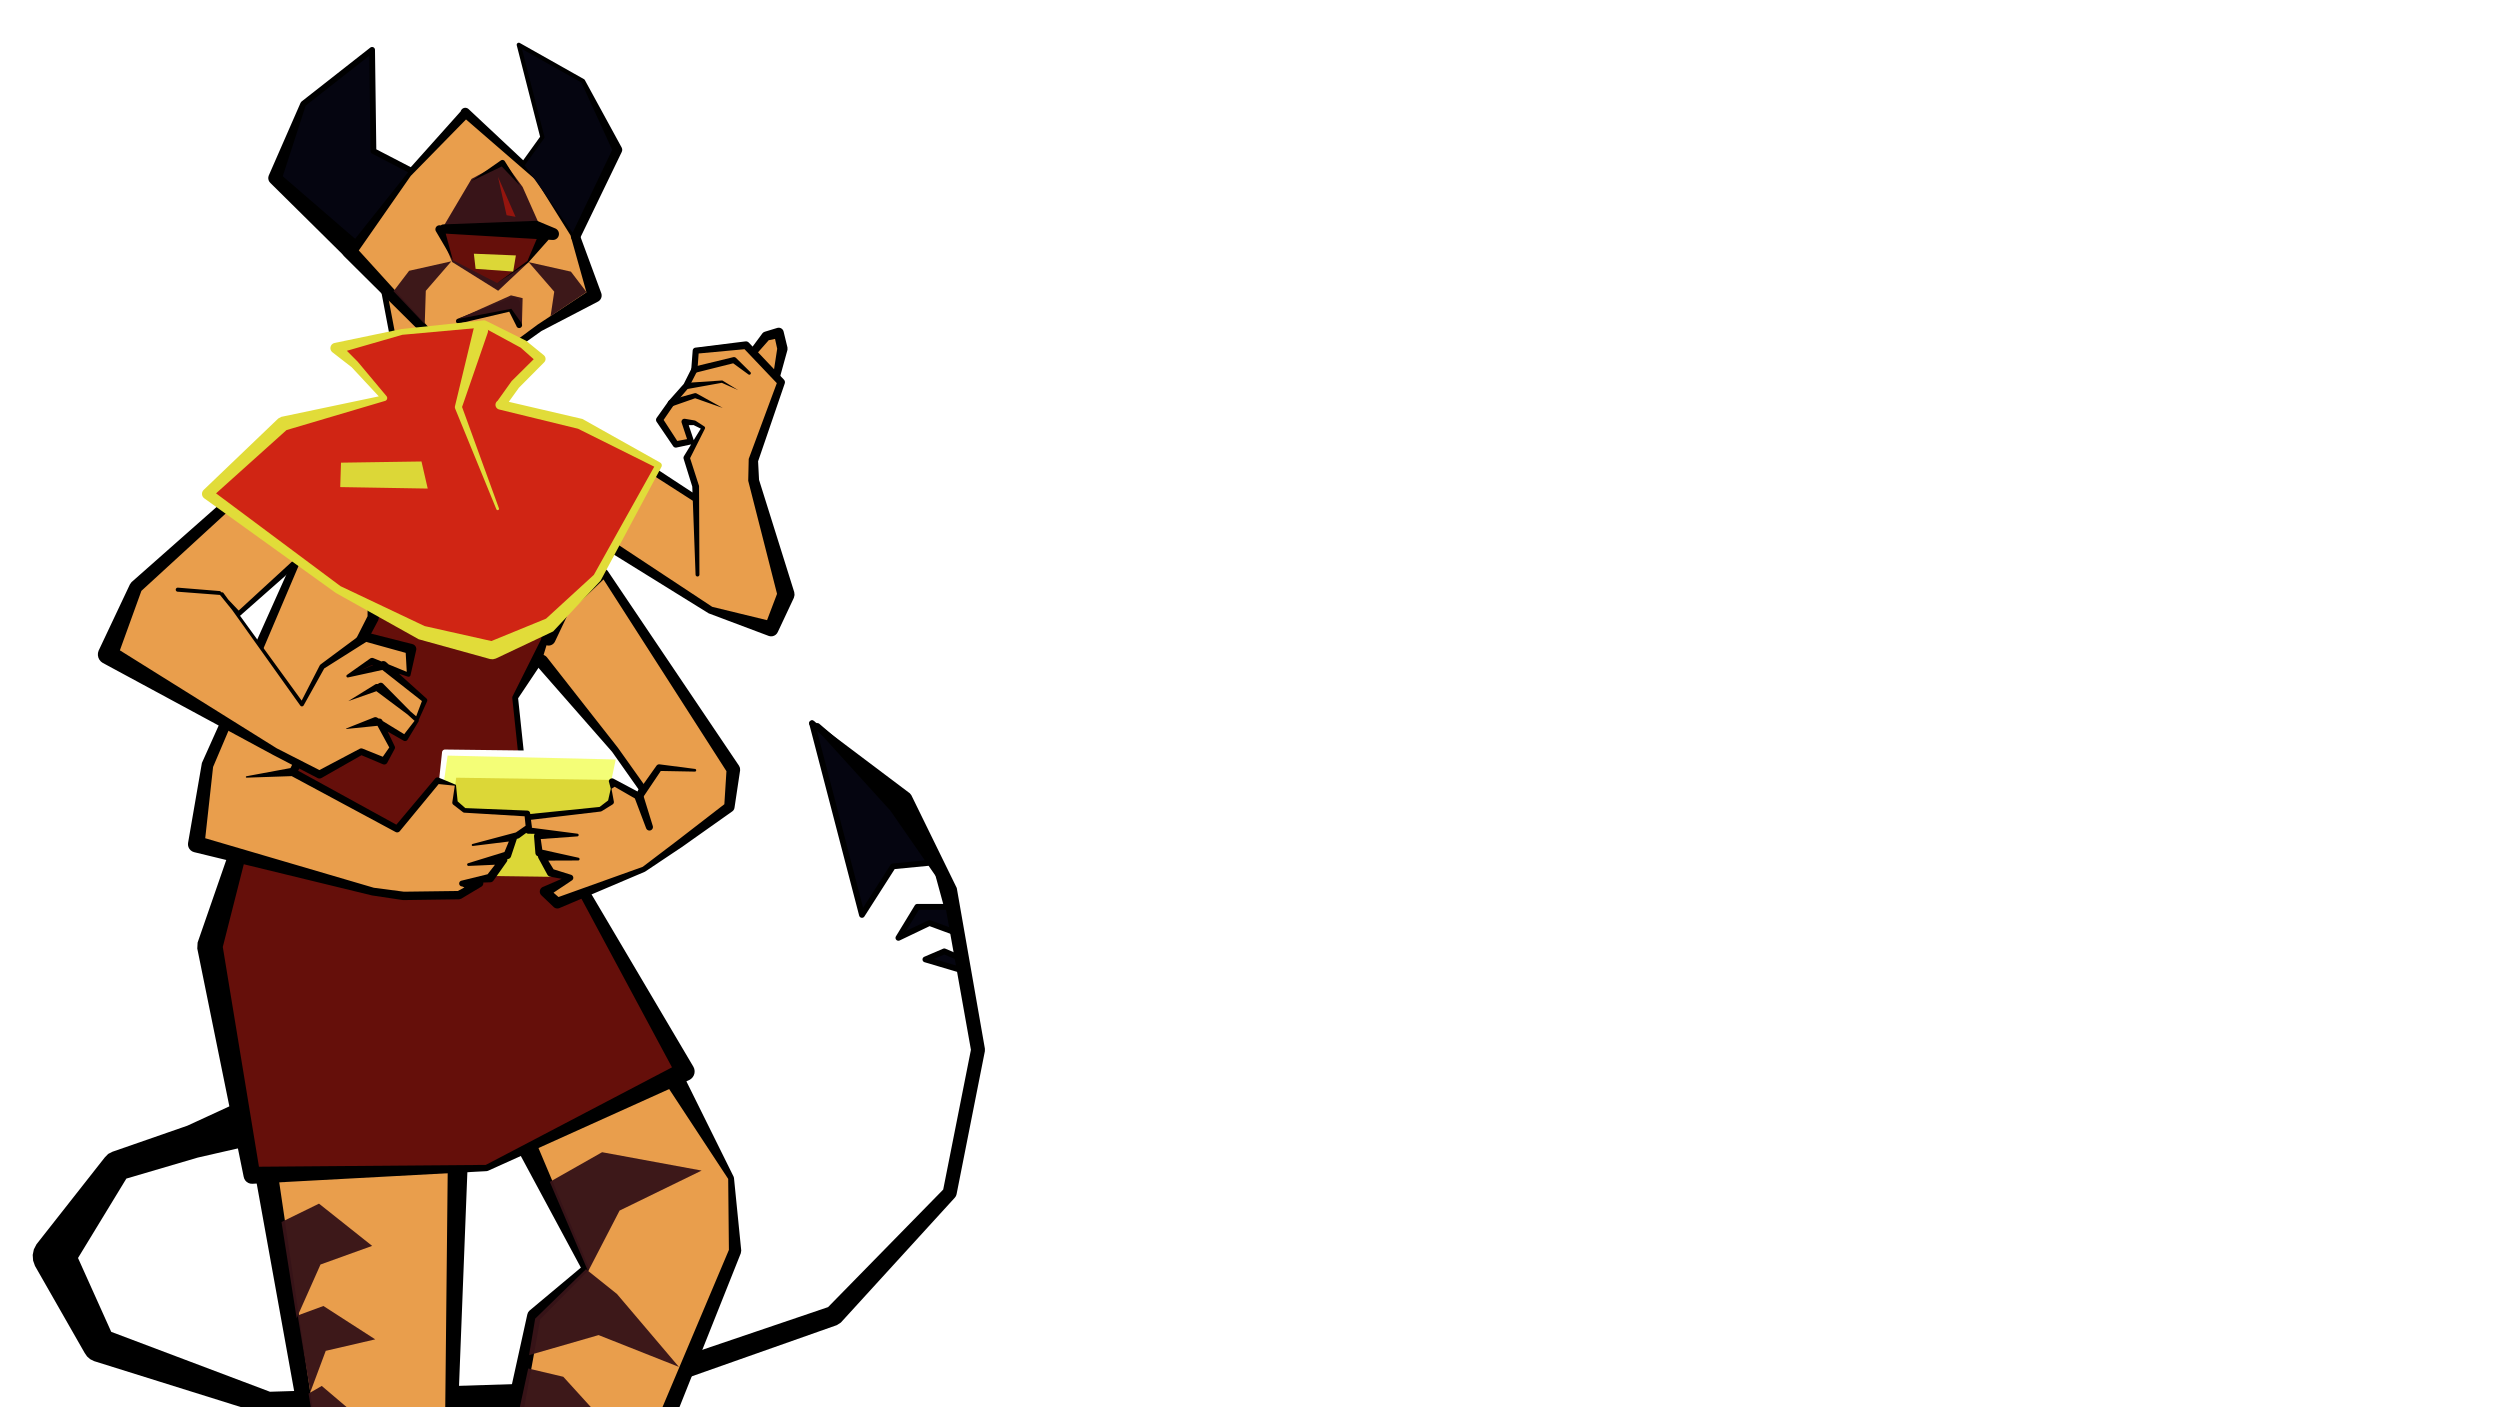
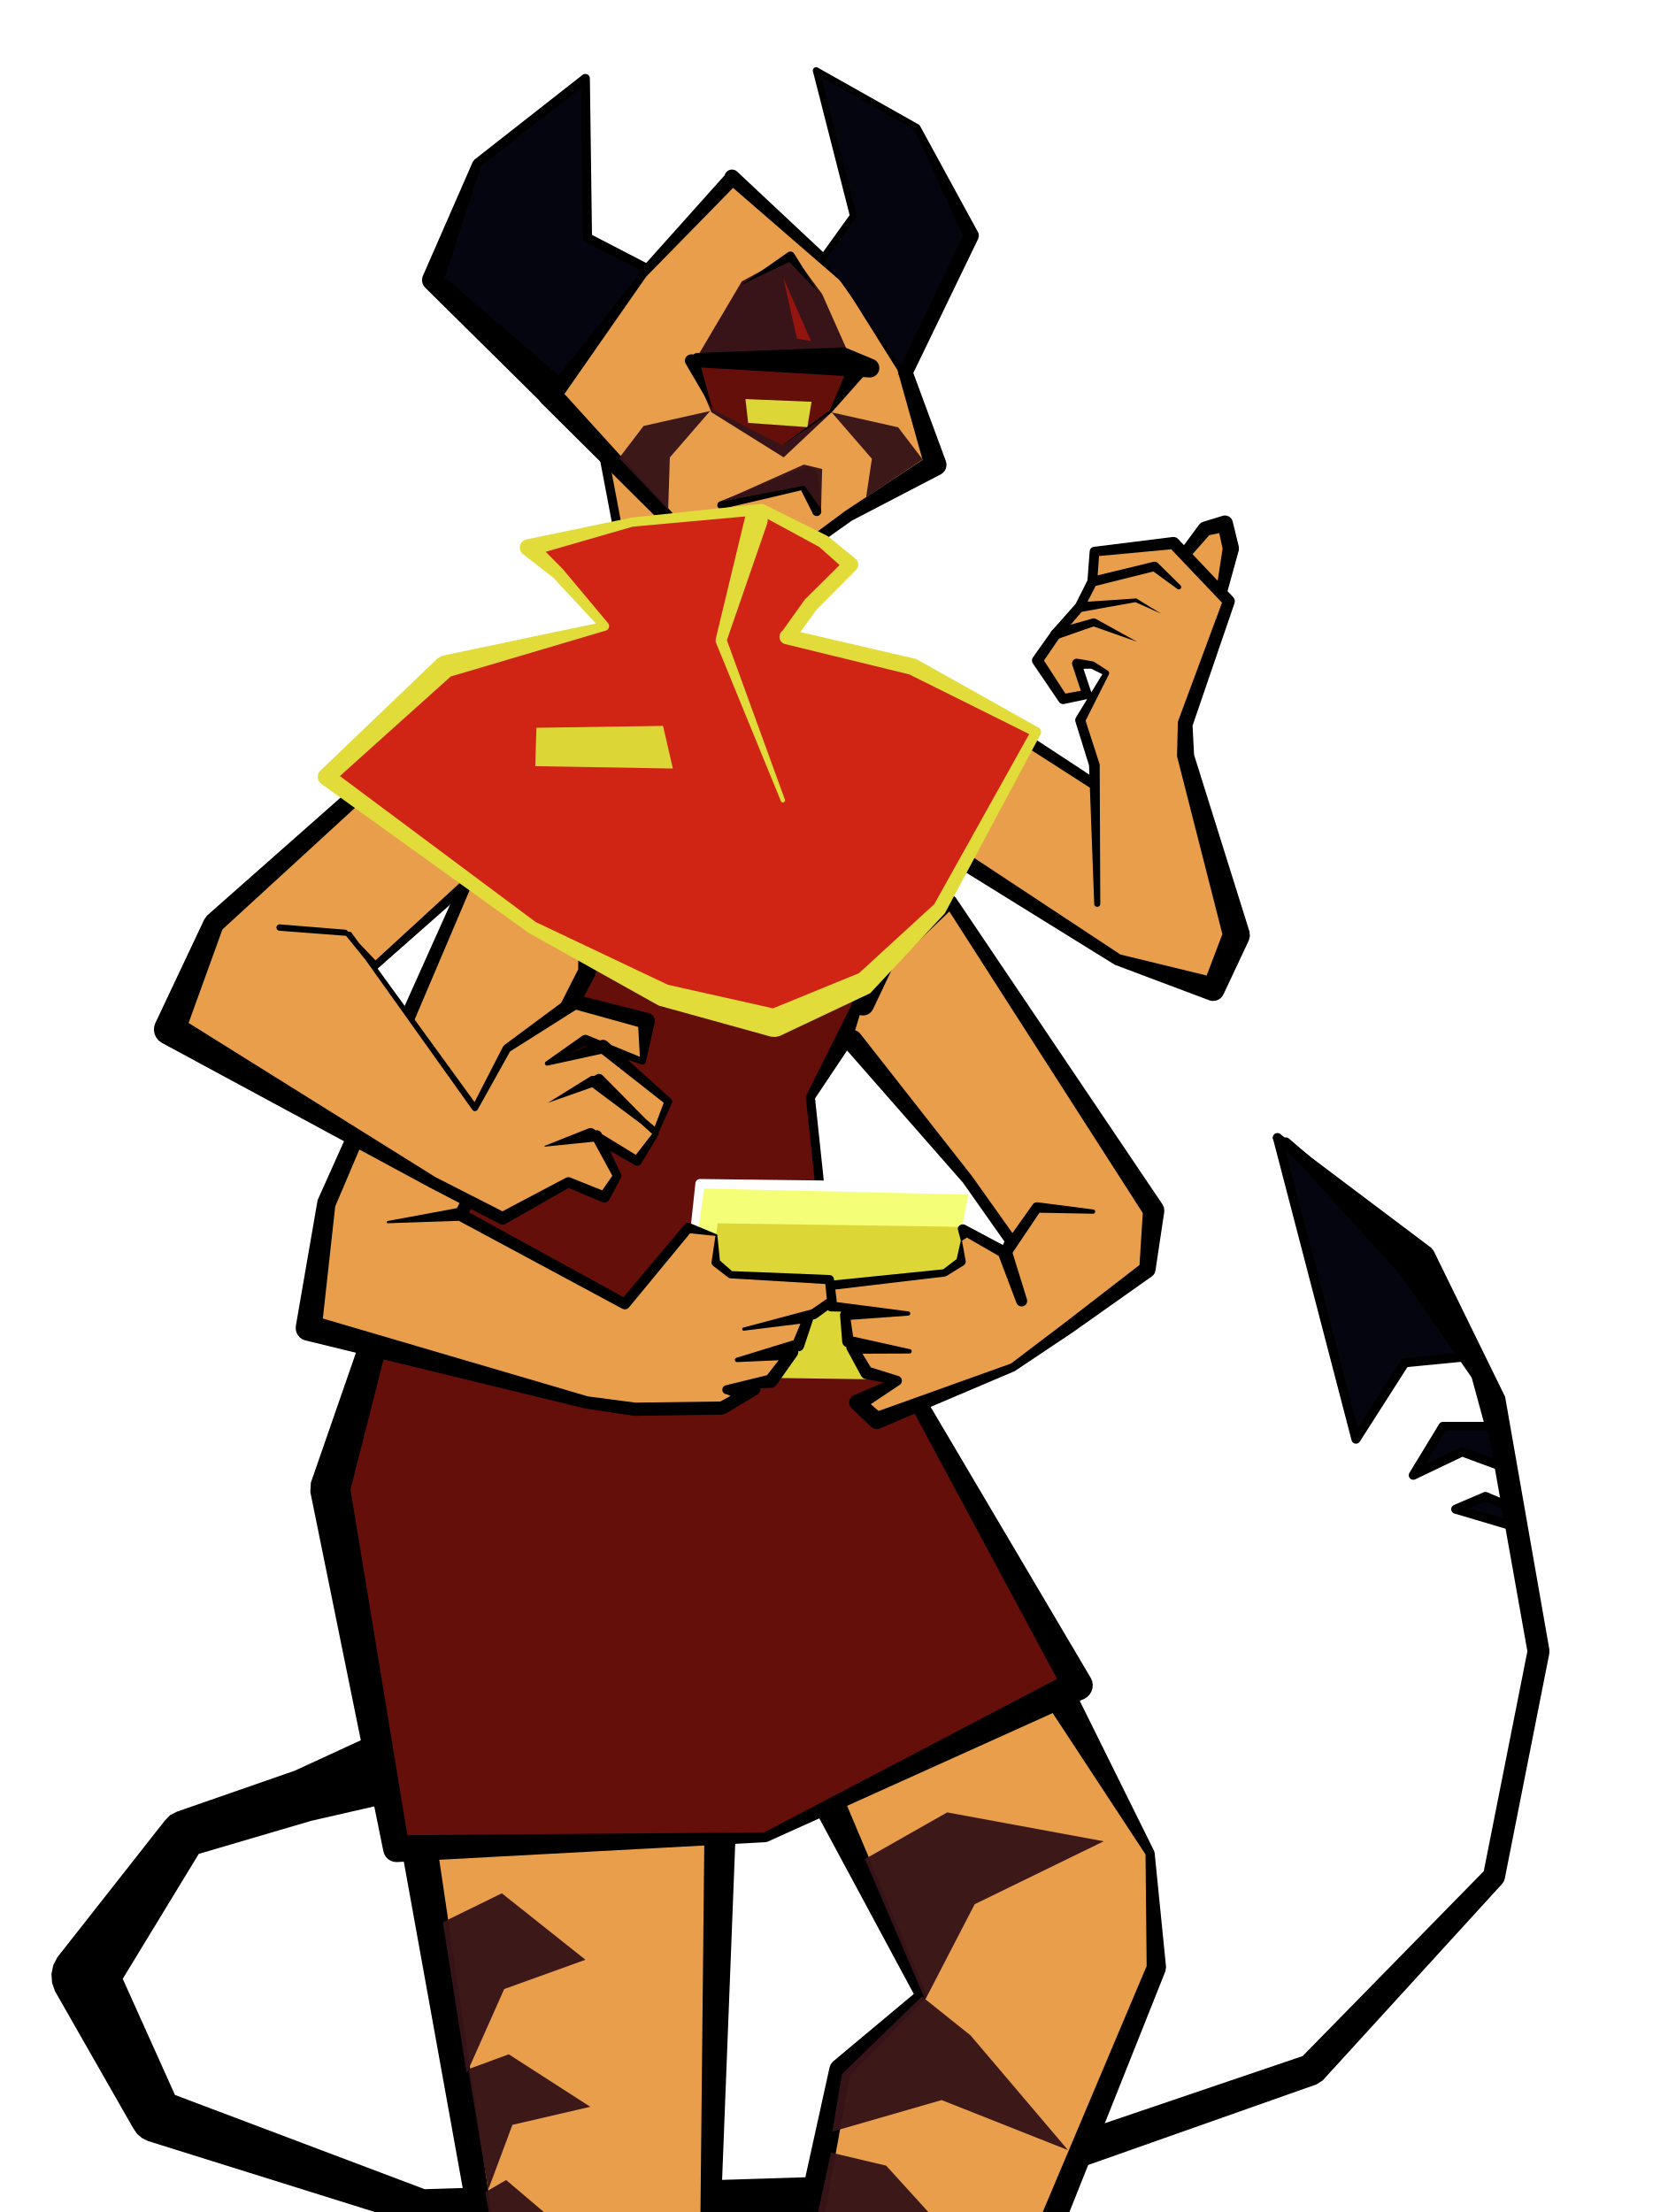
- <svg xmlns="http://www.w3.org/2000/svg" version="1.0" x="0px" y="0px" width="1652.773px" height="929.685px" viewBox="0 0 1652.773 929.685">
+ <svg xmlns="http://www.w3.org/2000/svg" version="1.0" x="0px" y="0px" width="700.773px" height="929.685px" viewBox="0 0 700.773 929.685">
  <g id="blender_frame_1">
    <g id="blender_object_Stroke">
      <g id="Fills" />
      <g id="backstuff">
        <polyline points="536.842,478.168 569.853,604.857 590.373,572.739 618.031,570.062 626.06,599.504 606.432,599.504 593.942,620.024 614.462,610.21 631.413,616.456 636.766,634.299 624.276,628.946 611.785,634.299 635.874,641.436 626.952,587.906 593.942,531.699 540.411,479.953" fill="#050510" stroke="none" fill-opacity="1" />
        <path d="M538.693,477.686L538.564,477.334L538.368,477.014L538.113,476.739L537.81,476.518L537.47,476.361L537.105,476.274L536.73,476.259L536.36,476.317L536.008,476.447L535.688,476.643L535.413,476.897L535.192,477.2L535.035,477.541L534.947,477.906L534.933,478.28L534.991,478.651L568.002,605.34L568.144,605.716L568.361,606.055L568.645,606.34L568.982,606.56L569.357,606.705L569.754,606.768L570.156,606.746L570.545,606.641L570.902,606.457L571.214,606.202L571.465,605.887L591.484,574.553L616.609,572.122L623.556,597.591L606.432,597.591L605.948,597.654L605.495,597.837L605.103,598.128L604.798,598.51L592.308,619.03L592.134,619.399L592.042,619.796L592.037,620.204L592.119,620.604L592.283,620.977L592.523,621.307L592.827,621.579L593.182,621.78L593.571,621.901L593.978,621.937L594.382,621.886L594.767,621.75L614.558,612.285L629.855,617.92L633.758,630.929L625.029,627.188L624.533,627.051L624.018,627.051L623.522,627.188L611.032,632.541L610.691,632.73L610.396,632.984L610.158,633.293L609.988,633.644L609.893,634.021L609.876,634.411L609.938,634.795L610.077,635.159L610.286,635.488L610.559,635.767L610.881,635.985L611.242,636.133L635.331,643.271L635.753,643.346L636.182,643.324L636.595,643.208L636.972,643.003L637.294,642.718L637.544,642.37L637.71,641.974L637.784,641.551L637.761,641.122L628.839,587.591L599.74,528.294L541.741,478.577L541.447,478.344L541.113,478.173L540.752,478.071L540.379,478.04L540.006,478.083L539.649,478.198L539.321,478.38L539.036,478.623L538.803,478.917L538.631,479.251L538.529,479.611L538.498,479.985L538.541,480.358L538.656,480.715L538.839,481.042L539.081,481.328L588.608,535.896L625.124,588.57L633.484,638.733L617.409,633.97L624.276,631.027L636.013,636.057L636.388,636.174L636.78,636.212L637.171,636.169L637.545,636.046L637.886,635.85L638.18,635.588L638.414,635.271L638.578,634.913L638.665,634.529L638.672,634.136L638.599,633.749L633.245,615.906L633.07,615.5L632.807,615.145L632.469,614.86L632.074,614.661L615.123,608.415L614.627,608.305L614.12,608.328L613.636,608.485L598.922,615.522L607.507,601.417L626.06,601.417L626.495,601.367L626.908,601.219L627.276,600.981L627.58,600.665L627.805,600.289L627.938,599.871L627.972,599.434L627.906,599.001L619.876,569.559L619.709,569.146L619.452,568.782L619.117,568.488L618.723,568.279L618.292,568.167L617.846,568.158L590.189,570.835L589.631,570.976L589.14,571.276L588.761,571.709L570.599,600.136z" fill="#000000" stroke="none" fill-opacity="1" />
        <path d="M538.024,476.664L537.708,476.463L537.358,476.326L536.989,476.261L536.614,476.269L536.248,476.35L535.905,476.501L535.598,476.716L535.338,476.987L535.136,477.303L535,477.652L534.935,478.021L534.943,478.396L535.024,478.763L535.175,479.106L535.39,479.413L535.661,479.673L596.446,529.507L623.264,589.359L641.888,694.026L623.558,786.433L547.44,864.148L403.386,913.047L178.463,920.095L73.532,880.493L51.578,831.676L83.537,779.17L130.725,765.297L201.919,748.987L208.081,745.462L287.684,662.507L288.737,661.396L289.553,660.101L290.102,658.672L290.36,657.163L290.32,655.633L289.982,654.14L289.359,652.741L288.475,651.491L287.364,650.438L286.069,649.621L284.64,649.073L283.131,648.814L281.601,648.855L280.108,649.193L278.709,649.816L277.459,650.7L186.714,715.262L123.863,744.213L74.355,761.421L71.525,762.869L69.304,765.143L24.105,822.628L22.386,825.963L21.626,829.638L21.881,833.381L23.132,836.919L56.001,894.494L57.585,896.793L59.696,898.62L62.2,899.856L174.793,935.096L405.041,928.364L553.276,876.046L555.897,874.351L631.213,791.829L631.963,790.771L632.391,789.546L651.105,694.971L651.123,693.273L632.535,587.078L602.506,525.727L601.489,524.448z" fill="#000000" stroke="none" fill-opacity="1" />
        <polyline points="403.015,638.76 483.311,778.832 485.988,827.009 428.889,966.188 333.426,967.081 353.053,869.833 386.956,838.607 330.749,720.84 303.984,711.026 296.965,996.699 209.294,977.61 172.834,755.635" fill="#E99E4C" stroke="none" fill-opacity="1" />
        <path d="M413.183,632.932L411.85,631.06L410.178,629.484L408.231,628.265L406.083,627.449L403.818,627.068L401.522,627.136L399.283,627.651L397.187,628.593L395.315,629.925L393.74,631.597L392.52,633.544L391.705,635.692L391.323,637.957L391.392,640.254L391.906,642.493L392.848,644.588L481.413,779.394L481.883,826.317L425.137,960.65L341.114,960.728L357.192,872.164L388.584,840.375L388.976,839.908L389.239,839.358L389.354,838.76L389.315,838.151L389.125,837.572L338.379,717.199L337.197,715.372L335.588,713.908L333.659,712.903L306.51,704.136L305.012,703.759L303.468,703.705L301.948,703.975L300.517,704.557L299.24,705.426L298.173,706.543L297.363,707.859L296.847,709.314L296.647,710.846L293.712,992.559L213.065,974.028L180.569,754.364L180.172,752.88L179.494,751.501L178.559,750.281L177.405,749.267L176.075,748.497L174.62,748.002L173.097,747.8L171.563,747.9L170.078,748.296L168.7,748.975L167.48,749.909L166.466,751.064L165.696,752.394L165.201,753.849L164.999,755.372L165.098,756.906L205.05,978.307L205.335,979.291L205.845,980.179L206.55,980.922L207.411,981.477L208.379,981.813L296.251,999.975L296.984,1000.052L297.715,999.967L298.411,999.724L299.036,999.336L299.562,998.82L299.962,998.202L300.218,997.511L300.317,996.781L311.069,721.441L324.603,727.591L384.024,838.042L349.993,866.51L349.117,867.617L348.625,868.94L327.27,965.838L327.147,967.227L327.334,968.608L327.821,969.914L328.584,971.08L329.586,972.05L330.776,972.774L332.098,973.218L333.484,973.36L428.941,971.761L430.234,971.597L431.453,971.136L432.533,970.405L433.412,969.443L434.045,968.304L489.744,828.55L490.042,826.784L485.235,778.725L484.983,777.873z" fill="#000000" stroke="none" fill-opacity="1" />
        <polyline points="401.231,356.833 340.563,461.217 346.808,520.101 452.978,708.35 321.668,772.183 166.588,777.047 138.672,625.569 182.648,479.061 200.383,355.981" fill="#650F0A" stroke="none" fill-opacity="1" />
        <path d="M409.428,361.597L410.2,359.906L410.627,358.097L410.693,356.24L410.396,354.405L409.746,352.664L408.769,351.083L407.503,349.723L405.995,348.636L404.304,347.864L402.496,347.437L400.638,347.371L398.804,347.668L397.062,348.318L395.481,349.295L394.121,350.561L393.034,352.069L338.909,460.256L338.692,460.818L338.661,461.419L344.906,520.302L345.142,521.04L444.254,705.628L321.161,770.126L171.196,771.333L147.291,626.04L184.48,479.611L202.277,356.254L202.294,355.879L202.237,355.509L202.109,355.156L201.915,354.835L201.662,354.558L201.36,354.336L201.02,354.177L200.656,354.088L200.282,354.071L199.911,354.127L199.558,354.255L199.238,354.449L198.961,354.702L198.739,355.004L198.58,355.344L198.49,355.708L180.774,478.647L130.636,623.157L130.421,627.089L161.113,778.056L161.502,779.312L162.175,780.441L163.094,781.381L164.207,782.079L165.453,782.497L166.763,782.612L321.733,774.255L322.574,774.047L455.715,713.981L456.942,713.196L457.954,712.149L458.697,710.897L459.131,709.507L459.232,708.054L458.994,706.617L458.431,705.274L348.669,519.505L342.531,461.637z" fill="#000000" stroke="none" fill-opacity="1" />
      </g>
      <g id="head">
        <polyline points="297.738,196.241 303.092,261.37 266.512,258.693 253.13,188.211" fill="#E99E4C" stroke="none" fill-opacity="1" />
        <path d="M299.645,196.084L299.578,195.715L299.44,195.367L299.237,195.052L298.976,194.782L298.667,194.569L298.323,194.42L297.957,194.341L297.582,194.335L297.213,194.402L296.864,194.54L296.549,194.743L296.28,195.004L296.066,195.312L295.917,195.656L295.838,196.023L295.832,196.398L301.002,259.299L268.117,256.893L255.009,187.855L254.903,187.495L254.729,187.163L254.494,186.871L254.206,186.63L253.877,186.451L253.519,186.339L253.146,186.299L252.773,186.332L252.413,186.438L252.081,186.612L251.789,186.847L251.548,187.135L251.369,187.464L251.257,187.822L251.217,188.195L251.25,188.568L264.633,259.05L264.755,259.449L264.96,259.812L265.239,260.121L265.579,260.363L265.963,260.526L266.373,260.601L302.952,263.278L303.364,263.263L303.763,263.161L304.131,262.976L304.45,262.716L304.707,262.394L304.889,262.025L304.987,261.625L304.998,261.213z" fill="#000000" stroke="none" fill-opacity="1" />
        <polyline points="307.615,74.4 355.73,117.73 379.819,154.309 393.202,195.349 356.622,216.761 311.121,249.772 230.825,165.907 270.081,115.053 307.537,75.028" fill="#E99E4C" stroke="none" fill-opacity="1" />
        <path d="M309.72,72.063L309.223,71.697L308.665,71.435L308.067,71.288L307.451,71.259L306.842,71.352L306.262,71.561L305.734,71.88L305.279,72.295L304.913,72.792L304.651,73.35L304.503,73.948L304.475,74.564L304.568,75.173L304.777,75.753L305.096,76.281L305.511,76.736L354.267,118.987L377.171,155.584L387.717,193.266L355.379,214.637L311.349,247.243L237.202,165.568L271.54,116.294L309.833,77.177L310.208,76.688L310.481,76.135L310.64,75.539L310.68,74.924L310.599,74.313L310.401,73.729L310.092,73.196L309.686,72.732L309.197,72.357L308.644,72.085L308.048,71.926L307.433,71.885L306.822,71.966L306.238,72.165L305.704,72.473L305.241,72.88L268.684,113.746L226.994,162.949L226.407,163.931L226.066,165.023L225.992,166.164L226.187,167.291L226.641,168.341L227.329,169.255L309.739,251.094L310.092,251.384L310.503,251.582L310.95,251.677L311.406,251.663L311.846,251.542L312.244,251.32L357.97,218.825L395.51,199.292L396.335,198.674L397,197.887L397.473,196.971L397.727,195.972L397.752,194.942L397.545,193.932L382.588,153.406L357.328,116.677z" fill="#000000" stroke="none" fill-opacity="1" />
        <polyline points="270.973,112.377 246.884,99.886 245.992,32.973 200.491,68.66 181.755,117.73 230.658,163.036" fill="#050510" stroke="none" fill-opacity="1" />
        <path d="M270.093,114.075L270.441,114.214L270.81,114.283L271.184,114.278L271.551,114.2L271.896,114.052L272.205,113.84L272.467,113.571L272.671,113.257L272.811,112.909L272.879,112.54L272.874,112.165L272.797,111.798L272.649,111.454L272.437,111.145L272.168,110.883L271.854,110.678L248.782,98.715L247.905,32.947L247.861,32.564L247.741,32.197L247.55,31.862L247.295,31.572L246.987,31.339L246.639,31.173L246.265,31.08L245.88,31.063L245.499,31.125L245.138,31.262L244.812,31.468L199.311,67.155L198.704,67.978L177.635,116.156L177.381,117.171L177.372,118.216L177.61,119.234L178.081,120.168L178.758,120.965L226.182,167.866L227.211,168.647L228.371,169.211L229.62,169.539L230.909,169.616L232.188,169.441L233.408,169.019L234.522,168.368L235.488,167.511L236.268,166.483L236.833,165.322L237.16,164.073L237.238,162.785L237.062,161.506L236.641,160.286L235.989,159.171L235.133,158.205L186.938,116.519L202.089,69.838L244.131,36.864L244.972,99.912L245.048,100.42L245.256,100.891L245.583,101.288L246.004,101.584z" fill="#000000" stroke="none" fill-opacity="1" />
        <polyline points="346.004,108.159 358.568,90.691 342.972,29.625 385.407,53.543 408.227,99.047 380.559,156.597" fill="#050510" stroke="none" fill-opacity="1" />
        <path d="M344.881,107.352L344.745,107.586L344.657,107.843L344.622,108.112L344.639,108.382L344.709,108.644L344.828,108.887L344.993,109.103L345.196,109.282L345.431,109.418L345.687,109.506L345.956,109.541L346.227,109.524L346.489,109.455L346.732,109.335L346.948,109.17L347.127,108.967L359.691,91.498L359.876,91.142L359.95,90.748L359.908,90.348L345.113,32.42L384.36,54.541L404.724,99.076L377.848,155.294L377.646,155.848L377.556,156.43L377.581,157.02L377.721,157.593L377.969,158.127L378.318,158.603L378.752,159.002L379.256,159.308L379.81,159.51L380.393,159.601L380.982,159.575L381.555,159.436L382.09,159.187L382.565,158.839L382.964,158.404L383.271,157.901L411.062,100.409L411.34,99.497L411.332,98.544L411.039,97.637L386.643,52.923L386.408,52.589L386.086,52.338L343.651,28.42L343.382,28.304L343.095,28.248L342.802,28.253L342.517,28.319L342.252,28.445L342.02,28.623L341.83,28.846L341.691,29.104L341.61,29.385L341.59,29.678L341.632,29.968L357.068,90.407z" fill="#000000" stroke="none" fill-opacity="1" />
        <path d="M341.384,215.441L341.51,215.794L341.703,216.116L341.954,216.394L342.255,216.617L342.594,216.778L342.958,216.869L343.333,216.887L343.704,216.833L344.057,216.706L344.378,216.514L344.656,216.262L344.88,215.961L345.04,215.622L345.132,215.258L345.15,214.884L345.095,214.513L343.759,199.68L343.412,198.763L342.862,197.951L342.14,197.288L341.284,196.809L340.34,196.542L339.36,196.5L338.397,196.686L302.595,210.734L302.299,210.861L302.033,211.043L301.808,211.274L301.633,211.544L301.513,211.843L301.454,212.16L301.458,212.482L301.525,212.797L301.652,213.093L301.834,213.359L302.065,213.584L302.335,213.759L302.634,213.879L302.951,213.938L303.273,213.934L303.588,213.867L336.671,206.073z" fill="#000000" stroke="none" fill-opacity="1" />
      </g>
      <g id="upperstuff">
        <polygon points="294.205,497.507 285.229,569.637 393.133,571.344 410.625,499.569" fill="#F4FE77" stroke="none" fill-opacity="1" />
        <path d="M296.141,497.959L296.192,497.573L296.167,497.184L296.066,496.807L295.894,496.458L295.657,496.148L295.364,495.891L295.027,495.696L294.658,495.57L294.271,495.519L293.882,495.544L293.506,495.645L293.156,495.817L292.846,496.054L292.589,496.347L292.394,496.685L292.269,497.054L284.517,569.471L284.498,569.63L284.514,569.789L284.565,569.942L284.647,570.079L284.758,570.196L284.891,570.285L285.041,570.343L285.199,570.367L393.102,572.093L393.264,572.082L393.42,572.037L393.562,571.959L393.684,571.852L393.781,571.721L393.847,571.573L413.115,500.367L413.226,499.841L413.227,499.303L413.117,498.777L412.903,498.284L412.592,497.845L412.197,497.48L411.737,497.202L411.229,497.025L410.696,496.955L294.258,495.519L293.87,495.547L293.494,495.65L293.145,495.824L292.837,496.063L292.582,496.358L292.389,496.696L292.266,497.066L292.217,497.453L292.245,497.842L292.348,498.218L292.522,498.566L292.761,498.874L293.056,499.129L293.394,499.322L293.764,499.446L294.151,499.494L407.072,502.089L392.593,570.572L286.142,568.943z" fill="#FEFEFE" stroke="none" fill-opacity="1" />
        <polyline points="301.587,514.148 293.427,578.699 390.383,580.059 406.071,515.657" fill="#DCD737" stroke="none" fill-opacity="1" />
        <polyline points="362.647,422.098 372.258,402.566 399.54,379.004 484.867,508.728 482.155,533.562 449.304,557.836 425.746,574.648 368.464,597.106 360.221,589.452 376.942,580.314 364.21,576.993 358.101,566.183 382.241,567.95 356.334,563.828 355.157,552.641 381.652,552.052 349.269,549.109 348.68,540.277 396.96,534.978 403.948,530.196 404.026,521.436 404.615,516.725 421.689,526.146 429.344,546.753 422.867,526.146 424.854,521.509 406.553,495.658 358.101,437.239" fill="#E99E4C" stroke="none" fill-opacity="1" />
        <path d="M358.421,420.018L358.097,420.883L357.947,421.794L357.978,422.716L358.189,423.615L358.57,424.456L359.109,425.206L359.783,425.836L360.568,426.323L361.432,426.648L362.343,426.797L363.266,426.766L364.165,426.556L365.005,426.174L365.755,425.636L366.386,424.961L366.872,424.177L375.814,405.314L398.972,383.082L480.258,509.839L478.878,531.679L447.767,555.719L424.894,573.077L369.237,593.029L365.942,590.165L377.938,582.138L378.307,581.88L378.612,581.55L378.839,581.161L378.977,580.733L379.019,580.285L378.964,579.839L378.814,579.414L378.577,579.032L378.263,578.71L377.886,578.464L377.466,578.304L365.966,574.71L362.461,568.946L382.173,568.869L382.361,568.864L382.543,568.821L382.714,568.741L382.864,568.629L382.989,568.489L383.082,568.327L383.141,568.149L383.163,567.962L383.146,567.775L383.092,567.596L383.003,567.431L382.882,567.287L382.735,567.171L382.567,567.087L382.386,567.039L358.523,561.752L357.5,554.704L381.672,552.954L381.852,552.932L382.025,552.874L382.182,552.782L382.318,552.661L382.426,552.516L382.503,552.351L382.546,552.174L382.552,551.992L382.522,551.813L382.456,551.643L382.358,551.491L382.231,551.36L382.08,551.258L381.912,551.189L381.734,551.154L351.22,547.204L350.745,542.008L397.129,536.517L397.835,536.256L405.034,531.783L405.381,531.479L405.645,531.101L405.812,530.67L405.871,530.213L404.271,521.452L406.356,520.144L419.714,527.848L427.162,547.564L427.374,547.993L427.669,548.369L428.035,548.678L428.457,548.905L428.916,549.041L429.393,549.08L429.867,549.021L430.32,548.866L430.732,548.621L431.084,548.298L431.363,547.909L431.557,547.471L431.657,547.003L431.659,546.525L431.563,546.056L425.444,526.275L427.059,522.454L427.227,521.867L427.24,521.256L427.099,520.662L426.812,520.123L408.461,494.308L361.495,434.424L360.88,433.816L360.159,433.339L359.359,433.013L358.51,432.848L357.646,432.853L356.799,433.026L356.002,433.361L355.285,433.845L354.677,434.459L354.201,435.181L353.874,435.981L353.71,436.83L353.714,437.694L353.887,438.541L354.222,439.338L354.706,440.055L404.697,497.082L422.12,521.799L420.643,525.193L420.45,526.025L420.559,526.871L428.589,544.552L423.981,525.295L423.542,524.55L422.87,524.005L405.654,514.841L405.225,514.662L404.767,514.579L404.301,514.596L403.851,514.714L403.436,514.925L403.077,515.22L402.789,515.586L402.587,516.005L402.479,516.458L403.783,521.405L402.033,529.175L396.406,533.481L348.468,538.343L348.054,538.434L347.67,538.614L347.333,538.872L347.061,539.197L346.866,539.573L346.756,539.983L346.738,540.406L347.2,549.246L347.289,549.726L347.488,550.171L347.785,550.557L348.164,550.863L348.604,551.073L349.081,551.173L365.669,551.505L355.11,550.527L354.616,550.597L354.153,550.78L353.745,551.067L353.416,551.441L353.183,551.881L353.06,552.364L353.054,552.863L353.953,564.079L354.064,564.588L354.282,565.061L354.597,565.476L354.994,565.813L355.455,566.056L355.958,566.193L360.61,565.442L358.278,563.753L357.754,563.771L357.245,563.901L356.776,564.138L356.369,564.469L356.042,564.879L355.81,565.35L355.685,565.86L355.672,566.385L355.771,566.9L355.979,567.382L361.901,578.298L362.327,578.861L362.887,579.292L363.54,579.559L371.349,581.003L358.605,586.495L358.024,586.897L357.539,587.412L357.172,588.017L356.94,588.686L356.852,589.388L356.913,590.093L357.12,590.769L357.463,591.388L357.928,591.921L366.074,599.68L366.707,600.148L367.428,600.462L368.201,600.609L368.987,600.58L369.747,600.377L426.393,576.298L450.823,559.965L484.212,536.347L484.891,535.683L485.365,534.859L485.596,533.938L489.302,509.213L489.205,507.683L488.595,506.276L401.808,377.512L401.442,377.067L400.99,376.709L400.473,376.454L399.914,376.315L399.338,376.296L398.771,376.4L398.239,376.621L397.765,376.949L369.379,399.233L368.306,400.622z" fill="#000000" stroke="none" fill-opacity="1" />
        <polyline points="498.547,232.05 506.44,222.242 514.822,219.961 517.295,230.526 513.333,248.966" fill="#E99E4C" stroke="none" fill-opacity="1" />
        <path d="M496.573,230.461L496.301,230.877L496.116,231.337L496.023,231.825L496.028,232.322L496.13,232.808L496.324,233.265L496.604,233.676L496.959,234.023L497.374,234.295L497.835,234.481L498.323,234.573L498.82,234.569L499.306,234.467L499.763,234.273L500.173,233.993L500.521,233.638L508.195,224.924L512.379,224.059L513.81,230.558L511.069,248.48L511.017,248.931L511.055,249.383L511.18,249.82L511.388,250.223L511.671,250.579L512.017,250.872L512.414,251.092L512.847,251.231L513.298,251.282L513.75,251.244L514.187,251.119L514.59,250.911L514.945,250.629L515.239,250.282L515.459,249.885L515.597,249.453L520.62,231.241L520.606,229.751L518.047,219.206L517.791,218.492L517.379,217.855L516.833,217.329L516.181,216.94L515.458,216.71L514.702,216.651L513.952,216.765L505.64,219.3L504.771,219.69L504.065,220.33z" fill="#000000" stroke="none" fill-opacity="1" />
        <polyline points="461.123,379.863 459.907,321.334 453.945,302.67 464.921,282.906 459.031,279.509 452.499,278.809 456.816,291.809 446.784,293.839 435.973,277.583 443.659,266.55 453.76,254.952 459.031,244.484 459.973,231.846 493.19,228.209 516.435,252.698 497.986,304.459 498.237,317.773 519.667,392.995 509.812,415.885 469.826,403.427 384.345,348.759 418.77,302.907 459.626,329.438" fill="#E99E4C" stroke="none" fill-opacity="1" />
        <path d="M459.846,379.89L459.876,380.138L459.953,380.376L460.076,380.594L460.239,380.784L460.435,380.939L460.659,381.053L460.9,381.12L461.149,381.14L461.398,381.11L461.636,381.032L461.854,380.91L462.044,380.747L462.199,380.55L462.312,380.327L462.38,380.086L462.399,379.837L462.148,321.287L456.219,302.895L465.977,283.493L466.08,283.246L466.126,282.982L466.113,282.715L466.042,282.457L465.915,282.221L465.74,282.019L465.524,281.86L459.812,278.155L459.197,277.955L452.708,276.854L452.273,276.856L451.848,276.953L451.456,277.142L451.114,277.413L450.841,277.752L450.648,278.143L450.547,278.567L450.542,279.003L450.633,279.429L454.232,290.311L447.744,291.515L438.731,277.613L445.378,267.891L455.304,256.297L460.871,245.411L461.085,244.638L461.879,233.688L492.216,230.868L513.559,253.306L494.988,303.391L494.654,317.841L513.709,392.61L507.105,409.999L470.868,401.187L389.95,347.745L419.359,306.232L458.414,331.305L458.801,331.506L459.22,331.627L459.655,331.664L460.089,331.616L460.505,331.484L460.888,331.273L461.221,330.992L461.494,330.651L461.694,330.263L461.816,329.844L461.853,329.409L461.804,328.975L461.672,328.559L461.461,328.177L461.18,327.843L460.839,327.57L420.114,300.836L419.642,300.598L419.13,300.465L418.602,300.444L418.081,300.536L417.592,300.737L417.157,301.038L416.796,301.425L381.247,346.433L380.79,347.219L380.529,348.089L380.478,348.997L380.64,349.891L381.005,350.723L381.555,351.447L382.258,352.023L468.507,405.489L508.38,420.48L509.535,420.69L510.706,420.614L511.824,420.258L512.822,419.641L513.641,418.801L514.233,417.788L524.833,395.219L525.28,393.358L525.076,391.454L501.811,317.24L501.178,304.98L518.795,253.539L518.935,252.865L518.886,252.179L518.653,251.532L518.252,250.973L495.03,226.463L494.417,225.988L493.689,225.722L492.914,225.687L459.751,229.82L459.292,229.925L458.87,230.132L458.507,230.43L458.221,230.804L458.029,231.233L457.94,231.695L457.006,243.923L452.047,253.801L442.018,265.121L434.103,276.28L433.847,276.76L433.713,277.287L433.707,277.831L433.83,278.36L434.075,278.846L445.046,294.994L445.366,295.369L445.764,295.659L446.22,295.847L446.706,295.924L447.197,295.884L457.208,293.749L457.607,293.624L457.97,293.417L458.282,293.139L458.529,292.802L458.699,292.42L458.786,292.011L458.784,291.593L458.695,291.185L455.329,281.09L458.536,281.028L463.288,283.359L452.112,301.651L451.906,302.181L451.85,302.747L451.947,303.308L457.672,321.706z" fill="#000000" stroke="none" fill-opacity="1" />
        <polyline points="459.031,244.484 485.222,238.035 495.391,246.728" fill="#E99E4C" stroke="none" fill-opacity="1" />
        <path d="M458.538,242.484L458.157,242.618L457.81,242.825L457.51,243.095L457.268,243.418L457.094,243.783L456.994,244.174L456.972,244.577L457.03,244.977L457.165,245.358L457.371,245.705L457.641,246.005L457.964,246.247L458.329,246.422L458.72,246.521L459.124,246.543L459.523,246.485L484.713,240.181L494.738,247.491L494.9,247.604L495.08,247.683L495.272,247.725L495.469,247.729L495.663,247.695L495.847,247.623L496.013,247.517L496.155,247.38L496.267,247.219L496.346,247.039L496.389,246.846L496.393,246.649L496.358,246.455L496.286,246.272L496.18,246.106L496.044,245.964L486.497,236.543L486.111,236.285L485.675,236.125L485.214,236.072L484.753,236.129z" fill="#000000" stroke="none" fill-opacity="1" />
        <polyline points="454.434,255.113 477.337,252.298 487.988,257.913" fill="#E99E4C" stroke="none" fill-opacity="1" />
        <path d="M454.186,253.09L453.796,253.178L453.431,253.339L453.104,253.569L452.829,253.858L452.615,254.196L452.471,254.568L452.402,254.962L452.412,255.361L452.499,255.751L452.661,256.116L452.891,256.443L453.18,256.718L453.517,256.932L453.89,257.076L454.283,257.144L454.683,257.135L477.193,253.086L487.988,257.913L477.694,251.622L477.475,251.547L477.244,251.54z" fill="#000000" stroke="none" fill-opacity="1" />
        <polyline points="443.659,266.55 459.677,261.527 477.828,269.696" fill="#E99E4C" stroke="none" fill-opacity="1" />
        <path d="M443.008,264.474L442.615,264.641L442.263,264.881L441.964,265.186L441.73,265.542L441.571,265.938L441.491,266.357L441.495,266.784L441.583,267.202L441.75,267.594L441.99,267.947L442.294,268.246L442.651,268.479L443.047,268.639L443.466,268.718L443.893,268.714L444.31,268.627L459.573,263.279L477.828,269.696L460.35,260.031L459.775,259.89L459.186,259.962z" fill="#000000" stroke="none" fill-opacity="1" />
        <polyline points="246.657,363.427 246.749,408.307 193.723,510.251 163.015,513.644 193.369,510.444 262.583,548.063 289.264,516.009 301.07,519.135 300.768,530.613 307.035,535.743 348.566,537.812 349.616,546.866 341.935,552.344 312.553,558.617 339.77,553.455 335.422,565.429 309.752,571.558 332.888,568.304 323.981,580.519 305.47,584.098 316.919,583.918 303.493,591.782 266.85,592.301 246.631,589.468 129.657,558.136 137.067,505.969 205.787,348.592" fill="#E99E4C" stroke="none" fill-opacity="1" />
        <path d="M250.151,363.42L250.082,362.738L249.882,362.083L249.558,361.48L249.122,360.951L248.592,360.518L247.987,360.196L247.331,359.999L246.649,359.933L245.968,360.002L245.313,360.202L244.71,360.526L244.181,360.961L243.748,361.492L243.426,362.096L243.228,362.752L243.163,363.434L242.996,407.394L192.03,507.78L162.963,513.17L162.866,513.191L162.775,513.232L162.695,513.291L162.628,513.365L162.579,513.452L162.549,513.547L162.538,513.646L162.549,513.745L162.58,513.839L162.63,513.925L162.697,513.999L162.777,514.058L162.868,514.098L162.966,514.119L163.065,514.119L192.839,513.108L261.512,550.034L261.988,550.226L262.494,550.304L263.006,550.266L263.495,550.112L263.937,549.852L264.308,549.498L290.008,518.342L300.664,519.439L299.005,530.566L299.071,531.096L299.294,531.581L299.651,531.978L306.065,536.927L306.485,537.171L306.959,537.272L346.838,539.658L347.47,545.913L341.05,550.335L312.413,557.961L312.281,558.004L312.16,558.073L312.057,558.166L311.974,558.278L311.917,558.405L311.887,558.541L311.886,558.68L311.913,558.817L311.968,558.944L312.049,559.058L312.151,559.153L312.27,559.224L312.401,559.27L312.54,559.287L312.678,559.275L336.381,556.338L333.502,563.277L309.538,570.661L309.361,570.723L309.2,570.819L309.063,570.945L308.953,571.097L308.876,571.267L308.836,571.45L308.833,571.637L308.868,571.821L308.939,571.994L309.043,572.149L309.177,572.28L309.334,572.381L309.509,572.448L309.693,572.479L309.88,572.472L327.233,571.695L322.364,577.974L305.106,582.216L304.744,582.324L304.409,582.502L304.116,582.741L303.876,583.033L303.698,583.367L303.589,583.73L303.553,584.106L303.593,584.483L303.705,584.844L303.886,585.176L304.129,585.467L304.424,585.703L304.759,585.878L305.123,585.983L305.5,586.014L307.015,586.689L302.727,589.035L267.024,589.509L247.152,586.907L135.676,554.158L140.871,507.048L207.846,349.491L207.982,349.072L208.034,348.634L207.999,348.195L207.879,347.771L207.679,347.379L207.406,347.033L207.071,346.747L206.686,346.532L206.267,346.396L205.83,346.345L205.39,346.38L204.966,346.499L204.574,346.7L204.228,346.973L203.942,347.308L203.727,347.692L133.476,504.401L124.311,557.376L124.284,558.678L124.57,559.948L125.152,561.113L125.996,562.105L127.052,562.866L128.26,563.352L245.956,591.987L266.462,595.063L303.532,594.54L304.887,594.162L318.241,586.174L318.667,585.863L319.022,585.473L319.291,585.019L319.464,584.52L319.533,583.997L319.496,583.471L319.353,582.963L319.112,582.494L318.782,582.083L318.375,581.746L317.91,581.498L317.404,581.348L316.878,581.303L307.376,583.9L324.513,583.274L325.178,583.056L325.768,582.681L326.248,582.172L334.965,569.818L335.238,569.345L335.405,568.826L335.459,568.282L335.396,567.74L335.221,567.223L334.94,566.754L334.566,566.356L334.117,566.046L333.613,565.837L333.076,565.739L332.53,565.758L328.917,567.931L336.012,567.899L336.598,567.68L337.113,567.324L337.525,566.853L337.809,566.296L341.839,554.207L341.95,553.757L341.965,553.295L341.883,552.839L341.707,552.411L341.446,552.029L341.111,551.71L340.716,551.468L340.28,551.314L339.821,551.255L339.36,551.293L313.211,558.484L342.384,554.446L343.183,554.094L350.79,548.512L351.182,548.145L351.464,547.687L351.615,547.171L351.624,546.633L350.483,537.59L350.379,537.151L350.176,536.748L349.885,536.403L349.522,536.136L349.107,535.959L348.662,535.885L307.615,534.239L302.554,529.795L301.468,519.145L301.461,519.057L301.434,518.972L301.389,518.896L301.328,518.831L301.255,518.782L301.172,518.75L289.792,514.014L289.329,513.946L288.863,513.984L288.418,514.126L288.016,514.365L287.677,514.689L262.037,545.212L194.608,508.165L193.875,507.9L193.097,507.864L163.49,513.593L194.013,512.878L194.642,512.729L195.216,512.431L195.701,512.003L196.067,511.471L250.076,410.038L250.5,408.3z" fill="#000000" stroke="none" fill-opacity="1" />
        <polyline points="211.197,357.725 157.667,405.902 145.176,391.627 117.519,389.843 146.96,392.52 199.599,465.678 212.982,440.697 241.531,421.069 271.865,429.099 270.081,446.05 245.992,437.128 229.933,446.942 253.398,439.805 280.885,463.001 275.65,475.492 249.133,454.381 230.255,463.512 251.75,453.489 275.65,476.384 267.796,487.982 248.163,476.384 229.041,481.737 250.781,477.276 259.375,494.228 254.022,503.149 238.855,496.904 211.197,512.071 181.755,496.904 71.125,432.668 89.861,388.059 161.235,323.822 221.011,351.48" fill="#E99E4C" stroke="none" fill-opacity="1" />
        <path d="M212.734,359.432L213.037,359.099L213.27,358.714L213.423,358.291L213.491,357.846L213.47,357.396L213.362,356.959L213.171,356.551L212.904,356.188L212.572,355.885L212.186,355.652L211.763,355.499L211.318,355.431L210.868,355.452L210.431,355.56L210.023,355.751L209.661,356.018L157.801,403.646L145.836,391.05L145.664,390.898L145.458,390.797L145.233,390.752L117.605,388.499L117.326,388.51L117.056,388.579L116.805,388.701L116.585,388.873L116.405,389.086L116.273,389.332L116.194,389.6L116.173,389.879L116.209,390.155L116.301,390.419L116.446,390.657L116.637,390.861L116.866,391.021L117.123,391.13L117.397,391.184L146.459,393.398L198.526,466.45L198.725,466.67L198.969,466.84L199.244,466.952L199.537,466.999L199.834,466.979L200.118,466.894L200.377,466.747L200.596,466.547L200.764,466.302L214.347,441.919L242.104,424.37L268.212,431.618L268.906,444.158L246.756,435.066L246.11,434.932L245.453,434.996L244.845,435.251L229.443,446.141L229.289,446.258L229.163,446.404L229.069,446.574L229.012,446.758L228.994,446.951L229.015,447.143L229.076,447.327L229.173,447.495L229.302,447.638L229.458,447.753L229.634,447.833L229.823,447.875L230.016,447.878L230.206,447.841L252.76,442.909L278.938,463.471L275.149,473.537L250.504,452.659L250.086,452.397L249.62,452.234L249.13,452.18L248.639,452.236L248.174,452.399L230.255,463.512L251.328,456.042L274.069,476.552L267.212,485.38L249.325,474.417L248.76,474.179L248.153,474.1L247.547,474.184L228.991,481.559L228.956,481.573L228.924,481.593L228.897,481.62L228.876,481.652L228.862,481.687L228.856,481.724L228.857,481.762L228.866,481.799L228.882,481.833L228.905,481.863L228.934,481.888L228.967,481.907L229.003,481.918L229.04,481.922L229.078,481.919L249.546,479.835L257.346,494.155L253.076,500.294L239.675,494.913L239.055,494.76L238.418,494.796L237.819,495.016L211.159,509.103L182.953,494.717L79.252,429.942L93.477,390.628L161.852,327.909L220.006,353.652L220.449,353.807L220.914,353.872L221.382,353.845L221.837,353.727L222.259,353.523L222.634,353.24L222.946,352.889L223.184,352.485L223.338,352.042L223.403,351.577L223.376,351.108L223.259,350.654L223.054,350.231L222.772,349.857L222.421,349.545L222.017,349.307L162.684,320.691L161.921,320.441L161.121,320.374L160.327,320.494L159.583,320.794L158.927,321.258L86.965,384.841L85.87,386.383L65.19,430.175L64.768,431.66L64.71,433.202L65.022,434.714L65.685,436.108L66.661,437.305L67.893,438.234L180.504,499.06L209.997,514.401L210.596,514.622L211.231,514.692L211.864,514.606L212.457,514.369L238.987,499.287L253.154,505.258L253.673,505.402L254.211,505.422L254.739,505.314L255.227,505.085L255.647,504.748L255.977,504.322L260.899,495.142L261.079,494.732L261.151,494.291L261.111,493.845L260.96,493.424L252.795,476.255L252.527,475.845L252.177,475.502L251.762,475.243L251.3,475.079L250.814,475.018L250.327,475.064L234.145,480.501L247.84,478.847L266.808,489.655L267.189,489.828L267.598,489.915L268.016,489.913L268.424,489.821L268.803,489.644L269.135,489.391L269.405,489.072L276.655,477.065L276.786,476.814L276.854,476.539L276.857,476.256L276.795,475.98L276.67,475.725L276.49,475.507L253.228,451.946L252.819,451.639L252.349,451.438L251.844,451.355L251.334,451.394L250.848,451.553L230.255,463.512L248.845,456.965L274.892,476.444L275.129,476.592L275.395,476.682L275.674,476.709L275.952,476.671L276.213,476.571L276.445,476.413L276.635,476.207L276.772,475.962L282.374,463.626L282.483,463.232L282.49,462.825L282.395,462.428L282.203,462.068L281.927,461.768L255.194,437.678L254.614,437.301L253.959,437.078L253.27,437.024L252.588,437.142L236.719,443.896L246.229,439.562L269.606,447.331L269.908,447.406L270.218,447.41L270.521,447.344L270.802,447.211L271.045,447.018L271.239,446.776L271.373,446.496L271.44,446.193L275.217,429.452L275.206,428.658L275.01,427.888L274.64,427.186L274.115,426.59L273.466,426.133L272.728,425.841L242.31,418.126L241.445,418.026L240.587,418.175L239.807,418.56L211.973,439.23L211.412,439.856L199.434,463.185L147.708,391.982L147.526,391.794L147.299,391.664L147.044,391.603L118.861,389.947L144.756,392.48L156.472,406.947L156.737,407.188L157.05,407.364L157.394,407.465L157.752,407.487L158.105,407.427L158.436,407.29L158.728,407.082z" fill="#000000" stroke="none" fill-opacity="1" />
        <polyline points="330.749,267.615 383.388,280.105 435.414,307.657 394.986,381.814 363.76,413.04 325.396,429.991 279.003,418.393 223.688,389.843 137.147,326.499 187.108,280.106 254.022,263.154 234.394,240.85 221.903,230.144 265.62,219.438 320.043,214.085 345.916,227.467 357.514,237.281 340.563,254.232 331.641,266.723" fill="#D02514" stroke="none" fill-opacity="1" />
        <path d="M331.486,264.508L330.866,264.423L330.241,264.462L329.636,264.622L329.073,264.896L328.575,265.276L328.16,265.745L327.845,266.286L327.642,266.878L327.558,267.498L327.596,268.123L327.756,268.728L328.03,269.291L328.41,269.789L328.879,270.204L329.42,270.519L330.012,270.722L382.132,283.443L432.529,308.525L392.612,380.038L360.994,409.003L324.865,423.799L280.697,413.901L225.122,387.525L142.829,326.167L189.407,284.331L254.505,265.061L254.882,264.924L255.223,264.712L255.515,264.436L255.744,264.106L255.901,263.737L255.98,263.343L255.978,262.941L255.894,262.549L255.732,262.181L255.499,261.854L236.423,239.064L229.32,231.913L265.945,221.339L319.585,216.469L344.303,229.877L352.84,237.476L338.259,251.928L329.035,264.861L328.721,265.405L328.52,266L328.439,266.623L328.482,267.25L328.645,267.856L328.924,268.419L329.307,268.916L329.779,269.33L330.324,269.643L330.919,269.844L331.541,269.925L332.168,269.883L332.774,269.719L333.337,269.441L333.835,269.058L334.248,268.585L343.058,256.346L359.754,239.521L360.216,238.934L360.528,238.256L360.673,237.523L360.642,236.777L360.437,236.059L360.07,235.409L359.561,234.863L347.778,225.267L321.113,212.017L320.482,211.798L319.815,211.767L265.432,217.522L221.075,226.761L220.359,227.022L219.717,227.433L219.179,227.973L218.773,228.618L218.516,229.335L218.421,230.092L218.493,230.85L218.728,231.575L219.116,232.232L219.637,232.788L232.491,242.778L250.418,262.037L185.964,275.588L183.937,276.69L134.681,323.843L134.16,324.446L133.784,325.147L133.57,325.914L133.529,326.71L133.662,327.495L133.964,328.232L134.419,328.885L135.006,329.423L222.083,392.036L276.816,422.63L323.97,435.694L325.898,435.848L327.772,435.368L365.704,417.439L397.061,383.889L437.273,308.671L437.453,308.228L437.529,307.756L437.497,307.28L437.36,306.822L437.123,306.407L436.799,306.056L436.405,305.786L385.043,276.98z" fill="#E1DC39" stroke="none" fill-opacity="1" />
        <polyline points="225.438,305.875 224.933,322.015 282.767,322.999 278.646,305.088" fill="#DCD737" stroke="none" fill-opacity="1" />
        <polyline points="422.867,526.146 435.777,507.448 459.372,509.229" fill="#E99E4C" stroke="none" fill-opacity="1" />
        <path d="M420.876,524.771L420.646,525.186L420.501,525.638L420.447,526.109L420.487,526.582L420.617,527.038L420.835,527.459L421.13,527.831L421.492,528.137L421.907,528.367L422.359,528.512L422.83,528.565L423.303,528.526L423.759,528.395L424.18,528.178L424.552,527.883L424.858,527.521L436.849,509.692L459.305,510.119L459.479,510.115L459.65,510.076L459.81,510.006L459.953,509.905L460.074,509.779L460.168,509.631L460.231,509.468L460.261,509.296L460.257,509.121L460.219,508.95L460.149,508.79L460.048,508.647L459.922,508.527L459.774,508.433L459.611,508.37L459.439,508.339L435.94,505.298L435.38,505.329L434.848,505.502L434.378,505.807L434.003,506.223z" fill="#000000" stroke="none" fill-opacity="1" />
        <polyline points="317.804,218.563 303.024,269.173 329.001,336.355" fill="#D02514" stroke="none" fill-opacity="1" />
        <path d="M322.455,219.922L322.63,218.988L322.62,218.038L322.425,217.109L322.053,216.235L321.517,215.451L320.838,214.786L320.043,214.267L319.162,213.912L318.228,213.737L317.279,213.747L316.349,213.942L315.475,214.314L314.691,214.85L314.026,215.529L313.507,216.324L313.153,217.205L300.789,268.521L300.698,269.272L300.852,270.013L328.158,336.681L328.238,336.839L328.347,336.978L328.481,337.094L328.635,337.181L328.803,337.236L328.979,337.258L329.156,337.245L329.326,337.197L329.484,337.118L329.624,337.008L329.739,336.874L329.827,336.72L329.882,336.552L329.904,336.376L329.89,336.2L329.843,336.029L305.48,269.069z" fill="#E1DC39" stroke="none" fill-opacity="1" />
      </g>
      <g id="eyes">
        <polyline points="291.96,151.746 311.755,118.256 333.064,106.713 345.494,123.583 359.7,155.547 349.316,173.452 329.336,192.226 298.948,173.24 290.446,152.883" fill="#381418" stroke="none" fill-opacity="1" />
        <polyline points="293.099,150.756 353.435,150.756 365.563,154.669 290.512,151.607 299.391,172.028 328.691,187.122 349.112,172.916 359.766,156.046" fill="#650F0A" stroke="none" fill-opacity="1" />
        <path d="M293.099,148.353L292.63,148.399L292.179,148.536L291.764,148.758L291.4,149.057L291.101,149.421L290.879,149.836L290.742,150.287L290.696,150.756L290.742,151.225L290.879,151.676L291.101,152.091L291.4,152.455L291.764,152.754L292.179,152.976L292.63,153.113L293.099,153.159L352.644,155.786L361.644,153.971L290.621,148.931L290.022,148.974L289.448,149.149L288.927,149.448L288.486,149.855L288.147,150.35L287.927,150.909L287.836,151.502L287.88,152.101L288.056,152.675L299.391,172.028L328.691,187.122L349.432,173.376L349.585,173.215L363.007,158.093L363.344,157.421L363.543,156.697L363.598,155.948L363.505,155.202L363.268,154.489L362.897,153.836L362.406,153.267L361.813,152.806L361.141,152.469L360.417,152.269L359.668,152.215L358.922,152.308L358.209,152.544L357.556,152.916L356.988,153.407L356.526,154L348.699,172.521L328.691,187.122L299.391,172.028L294.672,154.457L365.4,158.647L366.214,158.597L366.999,158.382L367.725,158.012L368.36,157.501L368.878,156.873L369.257,156.151L369.482,155.368L369.542,154.556L369.435,153.748L369.167,152.979L368.747,152.281L368.194,151.682L367.531,151.209L366.785,150.881L354.98,145.969z" fill="#000000" stroke="none" fill-opacity="1" />
        <path d="M311.493,119.782L331.697,110.058L343.719,122.695L333.664,106.463L333.349,106.14L332.965,105.902L332.535,105.763L332.085,105.73L331.64,105.806L331.226,105.987z" fill="#000000" stroke="none" fill-opacity="1" />
        <polyline points="313.269,167.728 341.055,168.865 339.279,179.519 314.419,177.744" fill="#DCD737" stroke="none" fill-opacity="1" />
        <polyline points="334.904,142.278 329.212,116.882 340.821,143.33" fill="#94150E" stroke="none" fill-opacity="1" />
      </g>
      <g id="stripes">
        <polyline points="196.797,869.663 205.158,920.359 215.35,893.051 248.069,885.464 213.807,863.4" fill="#381418" stroke="none" fill-opacity="0.967" />
        <polyline points="186.106,807.878 196.118,871.439 211.891,835.979 246.036,823.67 210.891,795.738" fill="#381418" stroke="none" fill-opacity="0.967" />
        <polyline points="203.993,921.298 209.626,955.5 212.569,940.252 239.168,938.728 212.712,916.252" fill="#381418" stroke="none" fill-opacity="0.967" />
        <polyline points="387.395,839.073 353.804,871.768 349.771,895.903 395.725,882.641 448.827,903.674 407.88,855.464" fill="#381418" stroke="none" fill-opacity="0.967" />
        <polyline points="363.483,781.352 388.805,840.503 409.616,800.318 463.858,773.871 398.051,761.736" fill="#381418" stroke="none" fill-opacity="0.967" />
        <polyline points="349.207,904.712 341.871,938.589 363.352,932.427 406.709,947.931 372.407,910.199" fill="#381418" stroke="none" fill-opacity="0.967" />
        <polyline points="338.063,204.124 345.066,213.958 345.514,197.121 337.818,195.263 302.906,210.861" fill="#381418" stroke="none" fill-opacity="0.967" />
        <polyline points="260.168,192.534 280.803,214.286 281.501,192.255 298.405,172.749 270.477,179.016" fill="#381418" stroke="none" fill-opacity="0.967" />
        <polyline points="387.747,193.101 363.981,209.04 366.414,192.823 349.51,173.316 377.438,179.583" fill="#381418" stroke="none" fill-opacity="0.967" />
      </g>
    </g>
  </g>
</svg>
